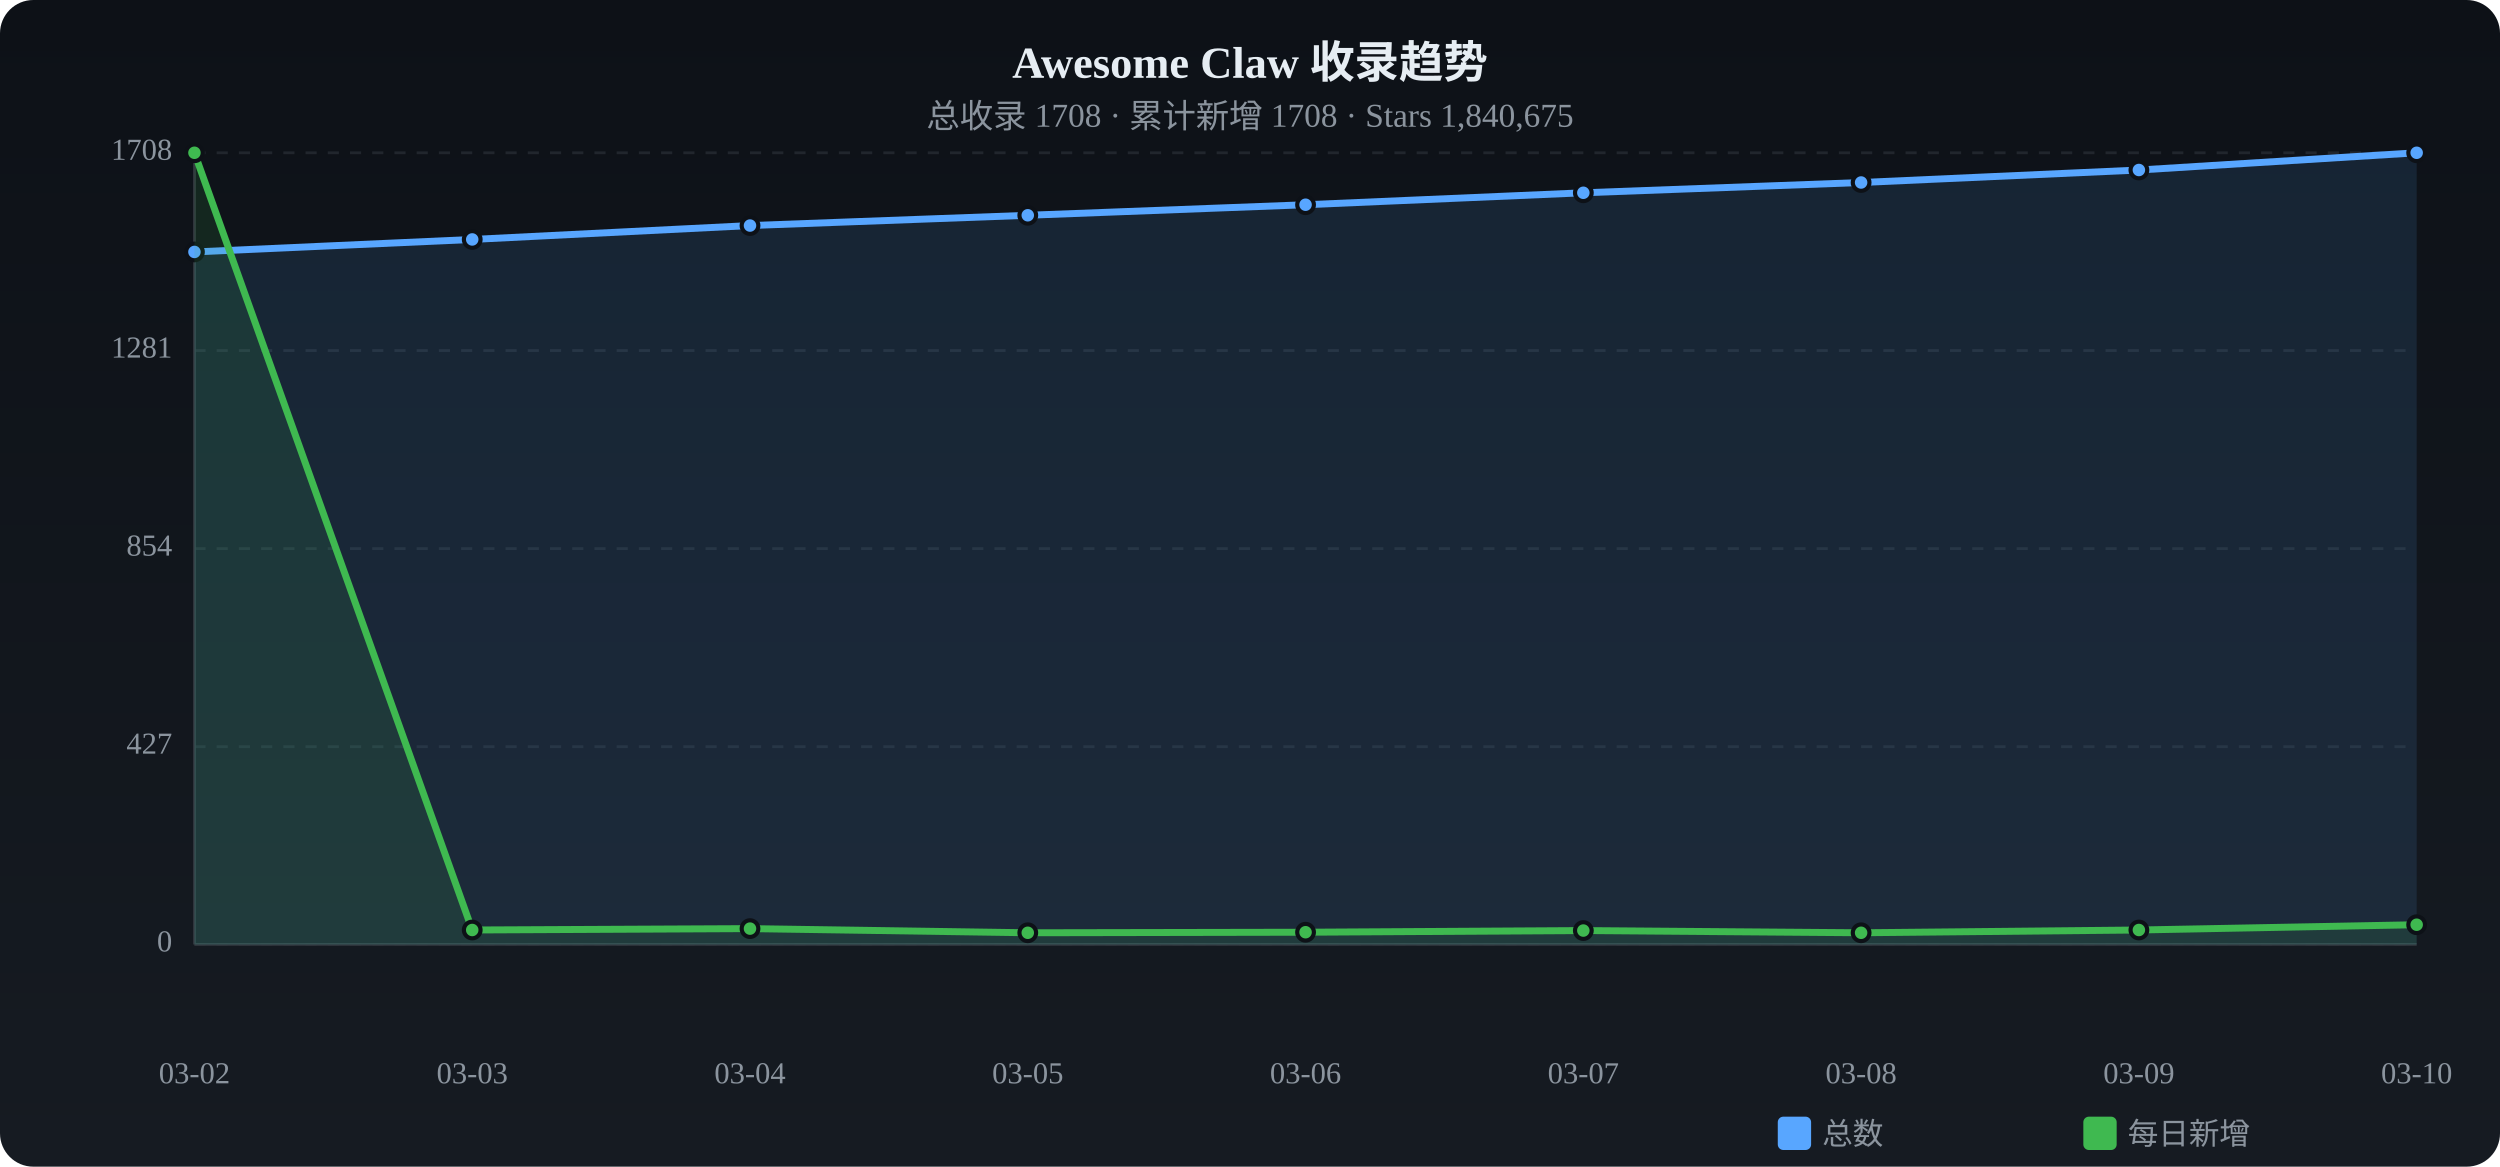
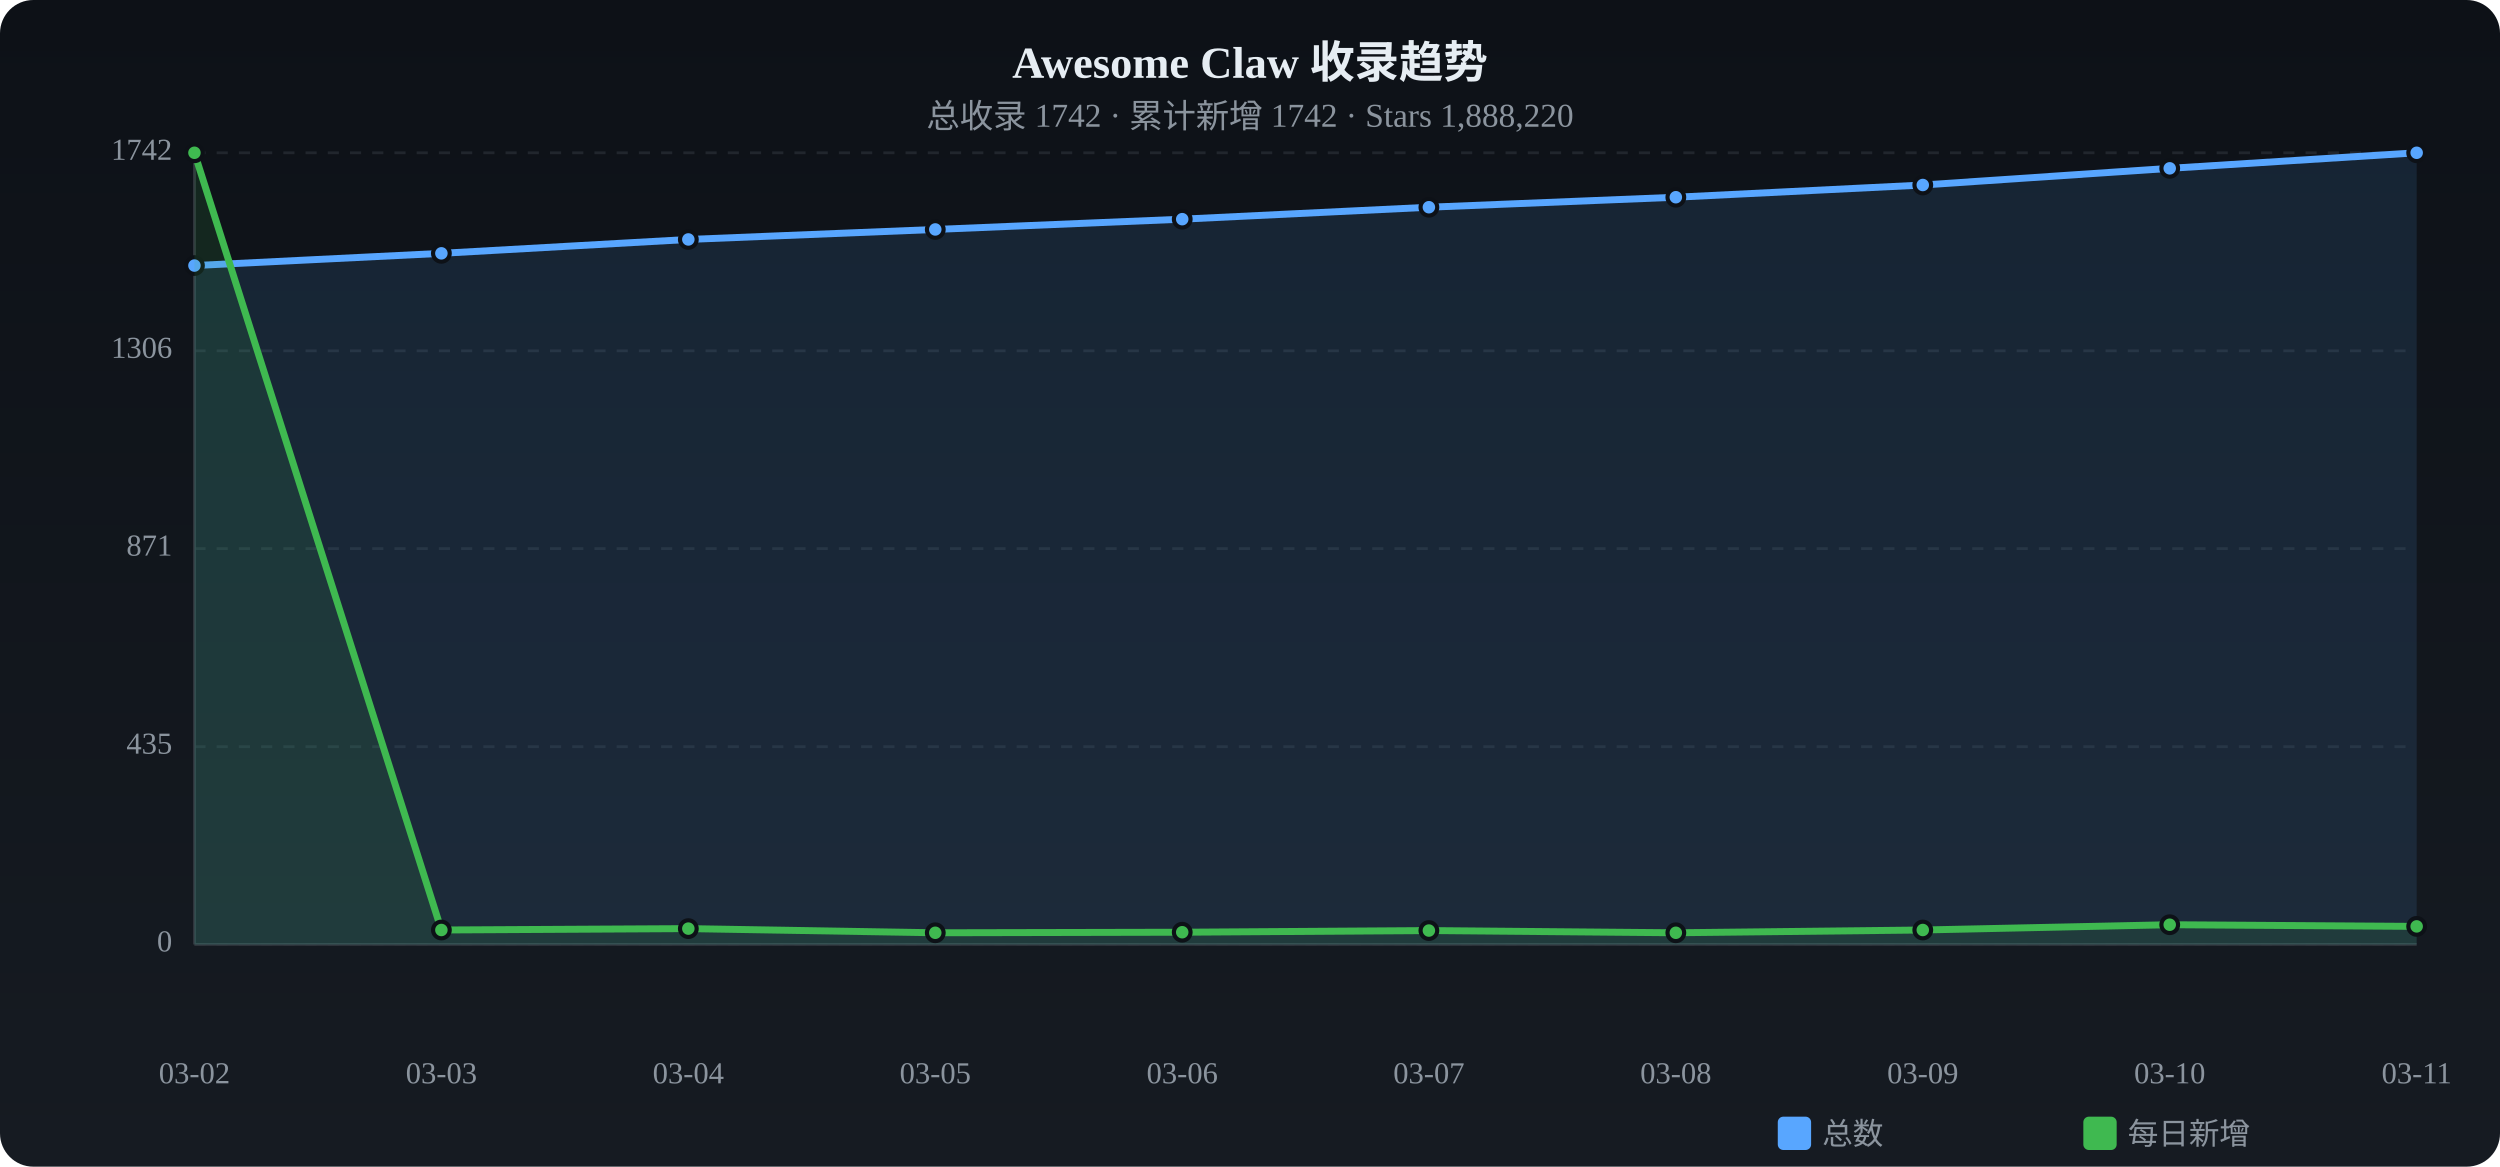
<svg xmlns="http://www.w3.org/2000/svg" viewBox="0 0 900 420" width="900" height="420">
  <defs>
    <linearGradient id="tbg" x1="0%" y1="0%" x2="0%" y2="100%">
      <stop offset="0%" stop-color="#0d1117" />
      <stop offset="100%" stop-color="#161b22" />
    </linearGradient>
  </defs>
  <rect width="900" height="420" rx="12" fill="url(#tbg)" />
  <text x="450.0" y="28" text-anchor="middle" fill="#e6edf3" font-size="16" font-weight="bold">Awesome Claw 收录趋势</text>
-   <text x="450.0" y="46" text-anchor="middle" fill="#8b949e" font-size="12">总收录 1708 · 累计新增 1708 · Stars 1,840,675</text>
+   <text x="450.0" y="46" text-anchor="middle" fill="#8b949e" font-size="12">总收录 1742 · 累计新增 1742 · Stars 1,888,220</text>
  <text x="62" y="340.0" text-anchor="end" fill="#8b949e" font-size="11" dominant-baseline="middle">0</text>
  <line x1="70" y1="340.0" x2="870" y2="340.0" stroke="#21262d" stroke-dasharray="4 4" />
-   <text x="62" y="268.8" text-anchor="end" fill="#8b949e" font-size="11" dominant-baseline="middle">427</text>
+   <text x="62" y="268.8" text-anchor="end" fill="#8b949e" font-size="11" dominant-baseline="middle">435</text>
  <line x1="70" y1="268.8" x2="870" y2="268.8" stroke="#21262d" stroke-dasharray="4 4" />
-   <text x="62" y="197.5" text-anchor="end" fill="#8b949e" font-size="11" dominant-baseline="middle">854</text>
+   <text x="62" y="197.5" text-anchor="end" fill="#8b949e" font-size="11" dominant-baseline="middle">871</text>
  <line x1="70" y1="197.5" x2="870" y2="197.5" stroke="#21262d" stroke-dasharray="4 4" />
-   <text x="62" y="126.2" text-anchor="end" fill="#8b949e" font-size="11" dominant-baseline="middle">1281</text>
-   <line x1="70" y1="126.2" x2="870" y2="126.2" stroke="#21262d" stroke-dasharray="4 4" />
-   <text x="62" y="55.0" text-anchor="end" fill="#8b949e" font-size="11" dominant-baseline="middle">1708</text>
+   <text x="62" y="126.3" text-anchor="end" fill="#8b949e" font-size="11" dominant-baseline="middle">1306</text>
+   <line x1="70" y1="126.3" x2="870" y2="126.3" stroke="#21262d" stroke-dasharray="4 4" />
+   <text x="62" y="55.0" text-anchor="end" fill="#8b949e" font-size="11" dominant-baseline="middle">1742</text>
  <line x1="70" y1="55.0" x2="870" y2="55.0" stroke="#21262d" stroke-dasharray="4 4" />
  <line x1="70" y1="55" x2="70" y2="340" stroke="#30363d" />
  <line x1="70" y1="340" x2="870" y2="340" stroke="#30363d" />
-   <path d="M70.0,90.7 L170.0,86.2 L270.0,81.2 L370.0,77.5 L470.0,73.7 L570.0,69.4 L670.0,65.7 L770.0,61.2 L870.0,55.0 L870.0,340 L70.0,340 Z" fill="#58a6ff" opacity="0.12" />
-   <polyline points="70.0,90.7 170.0,86.2 270.0,81.2 370.0,77.5 470.0,73.7 570.0,69.4 670.0,65.7 770.0,61.2 870.0,55.0" fill="none" stroke="#58a6ff" stroke-width="2.5" stroke-linecap="round" stroke-linejoin="round" />
-   <circle cx="70.0" cy="90.7" r="3" fill="#58a6ff" stroke="#0d1117" stroke-width="1.5" />
-   <circle cx="170.0" cy="86.2" r="3" fill="#58a6ff" stroke="#0d1117" stroke-width="1.5" />
-   <circle cx="270.0" cy="81.2" r="3" fill="#58a6ff" stroke="#0d1117" stroke-width="1.5" />
-   <circle cx="370.0" cy="77.5" r="3" fill="#58a6ff" stroke="#0d1117" stroke-width="1.5" />
-   <circle cx="470.0" cy="73.7" r="3" fill="#58a6ff" stroke="#0d1117" stroke-width="1.5" />
-   <circle cx="570.0" cy="69.4" r="3" fill="#58a6ff" stroke="#0d1117" stroke-width="1.5" />
-   <circle cx="670.0" cy="65.7" r="3" fill="#58a6ff" stroke="#0d1117" stroke-width="1.5" />
-   <circle cx="770.0" cy="61.2" r="3" fill="#58a6ff" stroke="#0d1117" stroke-width="1.5" />
+   <path d="M70.0,95.6 L158.9,91.2 L247.8,86.2 L336.7,82.6 L425.6,78.9 L514.4,74.6 L603.3,71.0 L692.2,66.6 L781.1,60.6 L870.0,55.0 L870.0,340 L70.0,340 Z" fill="#58a6ff" opacity="0.12" />
+   <polyline points="70.0,95.6 158.9,91.2 247.8,86.2 336.7,82.6 425.6,78.9 514.4,74.6 603.3,71.0 692.2,66.6 781.1,60.6 870.0,55.0" fill="none" stroke="#58a6ff" stroke-width="2.5" stroke-linecap="round" stroke-linejoin="round" />
+   <circle cx="70.0" cy="95.6" r="3" fill="#58a6ff" stroke="#0d1117" stroke-width="1.5" />
+   <circle cx="158.9" cy="91.2" r="3" fill="#58a6ff" stroke="#0d1117" stroke-width="1.5" />
+   <circle cx="247.8" cy="86.2" r="3" fill="#58a6ff" stroke="#0d1117" stroke-width="1.5" />
+   <circle cx="336.7" cy="82.6" r="3" fill="#58a6ff" stroke="#0d1117" stroke-width="1.5" />
+   <circle cx="425.6" cy="78.9" r="3" fill="#58a6ff" stroke="#0d1117" stroke-width="1.5" />
+   <circle cx="514.4" cy="74.6" r="3" fill="#58a6ff" stroke="#0d1117" stroke-width="1.5" />
+   <circle cx="603.3" cy="71.0" r="3" fill="#58a6ff" stroke="#0d1117" stroke-width="1.5" />
+   <circle cx="692.2" cy="66.6" r="3" fill="#58a6ff" stroke="#0d1117" stroke-width="1.5" />
+   <circle cx="781.1" cy="60.6" r="3" fill="#58a6ff" stroke="#0d1117" stroke-width="1.5" />
  <circle cx="870.0" cy="55.0" r="3" fill="#58a6ff" stroke="#0d1117" stroke-width="1.5" />
-   <path d="M70.0,55.0 L170.0,334.8 L270.0,334.3 L370.0,335.8 L470.0,335.6 L570.0,335.0 L670.0,335.8 L770.0,334.8 L870.0,332.9 L870.0,340 L70.0,340 Z" fill="#3fb950" opacity="0.12" />
-   <polyline points="70.0,55.0 170.0,334.8 270.0,334.3 370.0,335.8 470.0,335.6 570.0,335.0 670.0,335.8 770.0,334.8 870.0,332.9" fill="none" stroke="#3fb950" stroke-width="2.5" stroke-linecap="round" stroke-linejoin="round" />
+   <path d="M70.0,55.0 L158.9,334.8 L247.8,334.3 L336.7,335.8 L425.6,335.6 L514.4,335.0 L603.3,335.8 L692.2,334.8 L781.1,332.9 L870.0,333.5 L870.0,340 L70.0,340 Z" fill="#3fb950" opacity="0.12" />
+   <polyline points="70.0,55.0 158.9,334.8 247.8,334.3 336.7,335.8 425.6,335.6 514.4,335.0 603.3,335.8 692.2,334.8 781.1,332.9 870.0,333.5" fill="none" stroke="#3fb950" stroke-width="2.5" stroke-linecap="round" stroke-linejoin="round" />
  <circle cx="70.0" cy="55.0" r="3" fill="#3fb950" stroke="#0d1117" stroke-width="1.5" />
-   <circle cx="170.0" cy="334.8" r="3" fill="#3fb950" stroke="#0d1117" stroke-width="1.5" />
-   <circle cx="270.0" cy="334.3" r="3" fill="#3fb950" stroke="#0d1117" stroke-width="1.5" />
-   <circle cx="370.0" cy="335.8" r="3" fill="#3fb950" stroke="#0d1117" stroke-width="1.5" />
-   <circle cx="470.0" cy="335.6" r="3" fill="#3fb950" stroke="#0d1117" stroke-width="1.5" />
-   <circle cx="570.0" cy="335.0" r="3" fill="#3fb950" stroke="#0d1117" stroke-width="1.5" />
-   <circle cx="670.0" cy="335.8" r="3" fill="#3fb950" stroke="#0d1117" stroke-width="1.5" />
-   <circle cx="770.0" cy="334.8" r="3" fill="#3fb950" stroke="#0d1117" stroke-width="1.5" />
-   <circle cx="870.0" cy="332.9" r="3" fill="#3fb950" stroke="#0d1117" stroke-width="1.5" />
+   <circle cx="158.9" cy="334.8" r="3" fill="#3fb950" stroke="#0d1117" stroke-width="1.5" />
+   <circle cx="247.8" cy="334.3" r="3" fill="#3fb950" stroke="#0d1117" stroke-width="1.5" />
+   <circle cx="336.7" cy="335.8" r="3" fill="#3fb950" stroke="#0d1117" stroke-width="1.5" />
+   <circle cx="425.6" cy="335.6" r="3" fill="#3fb950" stroke="#0d1117" stroke-width="1.5" />
+   <circle cx="514.4" cy="335.0" r="3" fill="#3fb950" stroke="#0d1117" stroke-width="1.5" />
+   <circle cx="603.3" cy="335.8" r="3" fill="#3fb950" stroke="#0d1117" stroke-width="1.5" />
+   <circle cx="692.2" cy="334.8" r="3" fill="#3fb950" stroke="#0d1117" stroke-width="1.5" />
+   <circle cx="781.1" cy="332.9" r="3" fill="#3fb950" stroke="#0d1117" stroke-width="1.5" />
+   <circle cx="870.0" cy="333.5" r="3" fill="#3fb950" stroke="#0d1117" stroke-width="1.5" />
  <text x="70.0" y="390" text-anchor="middle" fill="#8b949e" font-size="11">03-02</text>
-   <text x="170.0" y="390" text-anchor="middle" fill="#8b949e" font-size="11">03-03</text>
-   <text x="270.0" y="390" text-anchor="middle" fill="#8b949e" font-size="11">03-04</text>
-   <text x="370.0" y="390" text-anchor="middle" fill="#8b949e" font-size="11">03-05</text>
-   <text x="470.0" y="390" text-anchor="middle" fill="#8b949e" font-size="11">03-06</text>
-   <text x="570.0" y="390" text-anchor="middle" fill="#8b949e" font-size="11">03-07</text>
-   <text x="670.0" y="390" text-anchor="middle" fill="#8b949e" font-size="11">03-08</text>
-   <text x="770.0" y="390" text-anchor="middle" fill="#8b949e" font-size="11">03-09</text>
-   <text x="870.0" y="390" text-anchor="middle" fill="#8b949e" font-size="11">03-10</text>
+   <text x="158.9" y="390" text-anchor="middle" fill="#8b949e" font-size="11">03-03</text>
+   <text x="247.8" y="390" text-anchor="middle" fill="#8b949e" font-size="11">03-04</text>
+   <text x="336.7" y="390" text-anchor="middle" fill="#8b949e" font-size="11">03-05</text>
+   <text x="425.6" y="390" text-anchor="middle" fill="#8b949e" font-size="11">03-06</text>
+   <text x="514.4" y="390" text-anchor="middle" fill="#8b949e" font-size="11">03-07</text>
+   <text x="603.3" y="390" text-anchor="middle" fill="#8b949e" font-size="11">03-08</text>
+   <text x="692.2" y="390" text-anchor="middle" fill="#8b949e" font-size="11">03-09</text>
+   <text x="781.1" y="390" text-anchor="middle" fill="#8b949e" font-size="11">03-10</text>
+   <text x="870.0" y="390" text-anchor="middle" fill="#8b949e" font-size="11">03-11</text>
  <rect x="640" y="402" width="12" height="12" rx="2" fill="#58a6ff" />
  <text x="656" y="412" fill="#8b949e" font-size="11">总数</text>
  <rect x="750" y="402" width="12" height="12" rx="2" fill="#3fb950" />
  <text x="766" y="412" fill="#8b949e" font-size="11">每日新增</text>
</svg>
